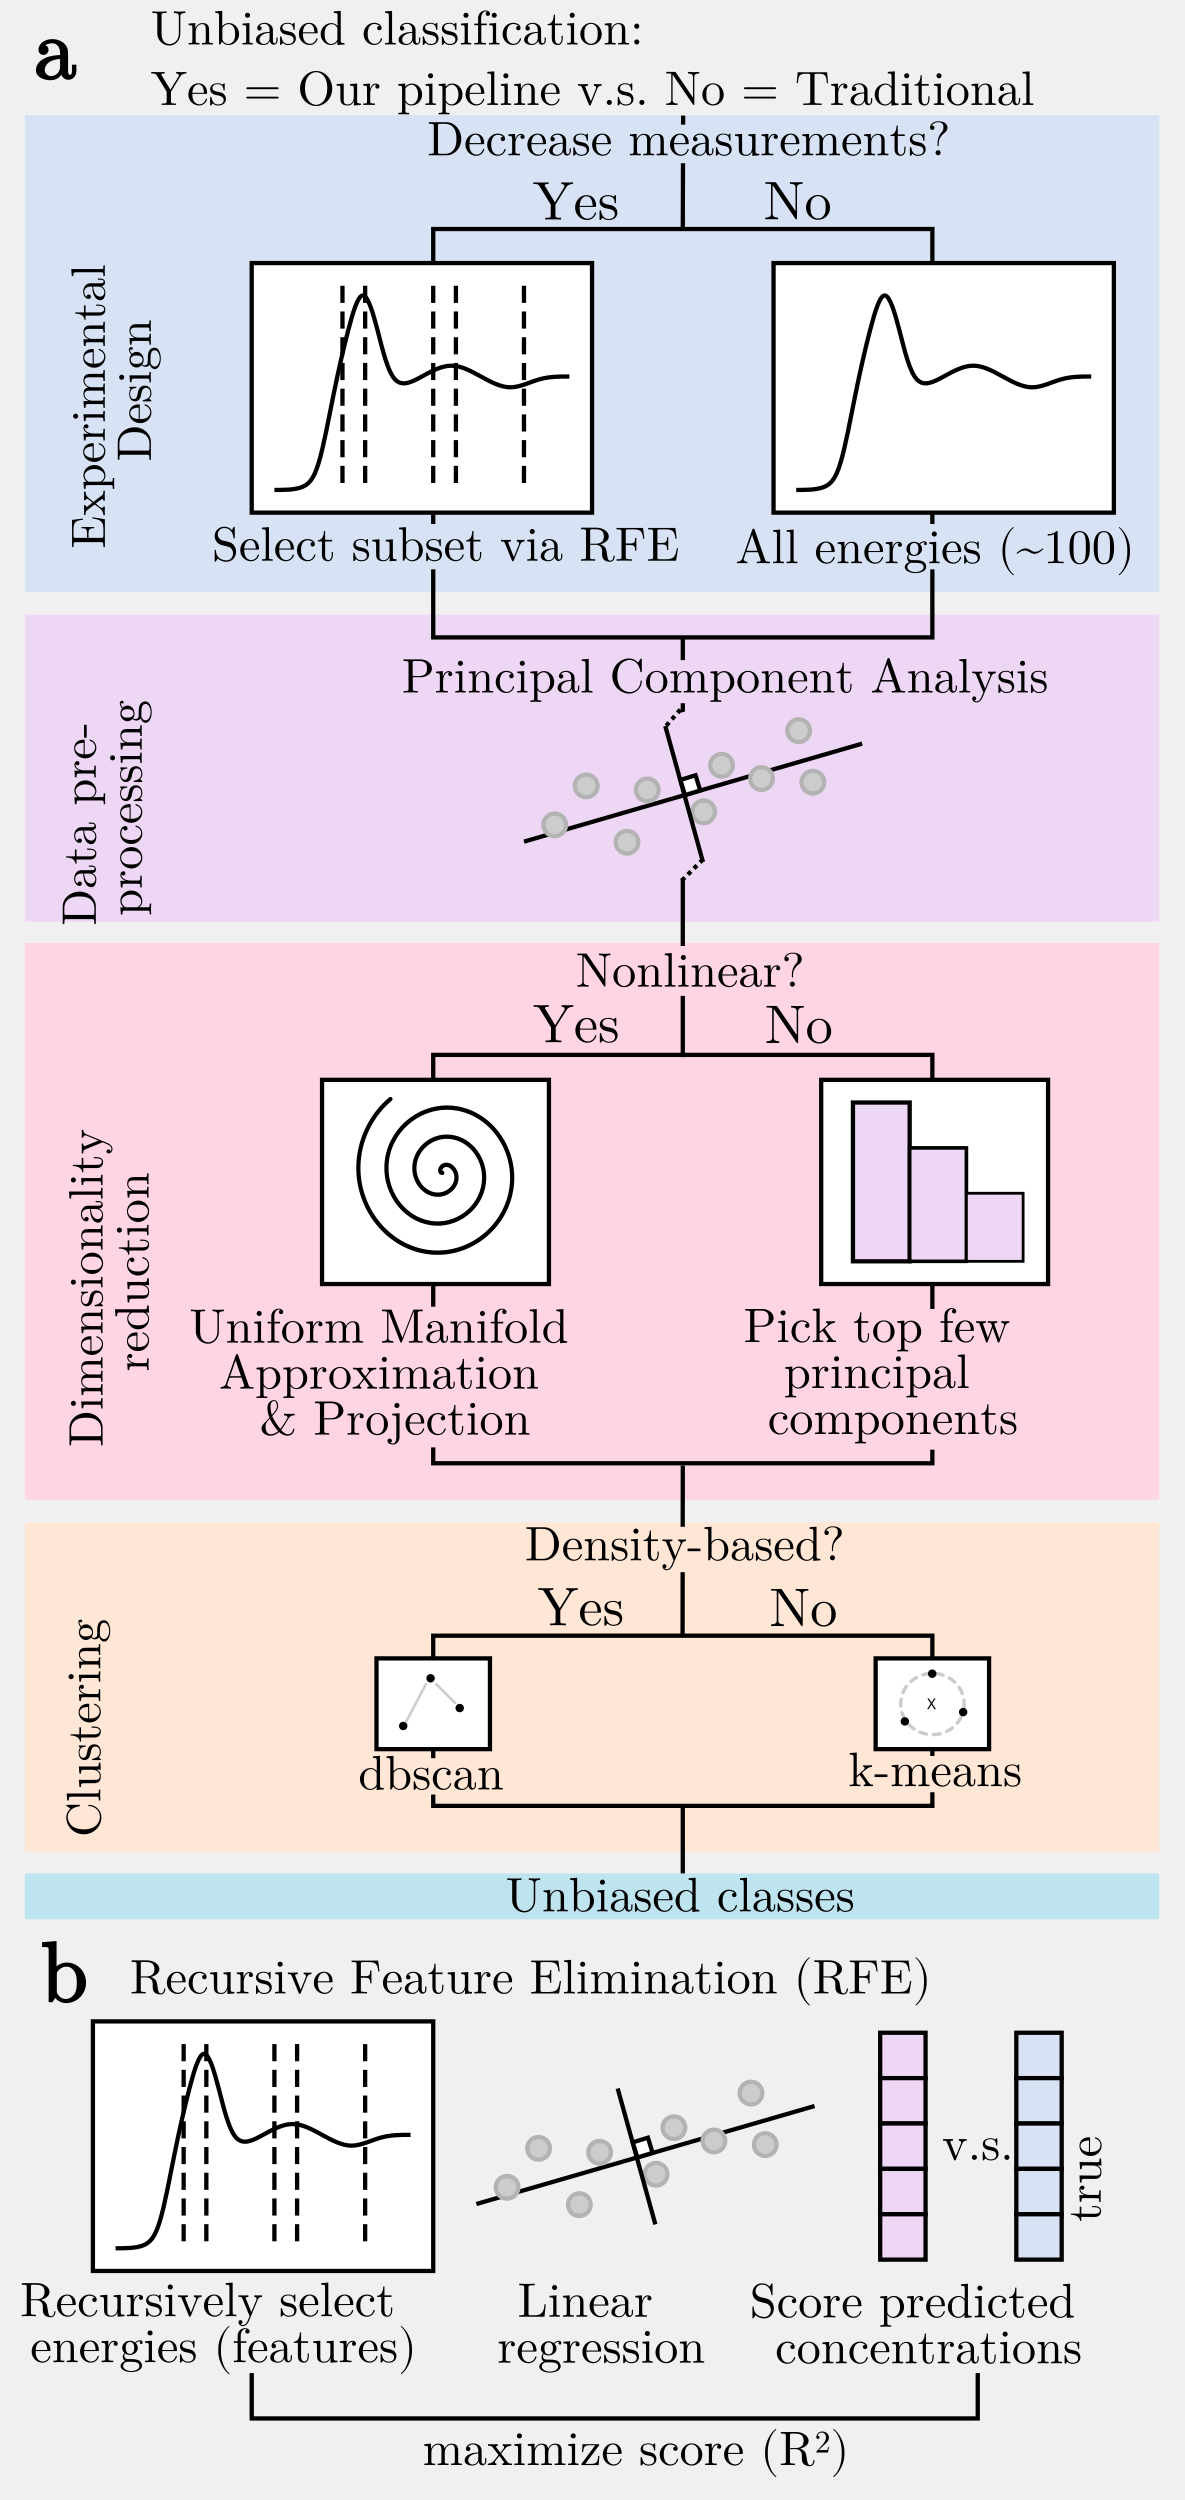
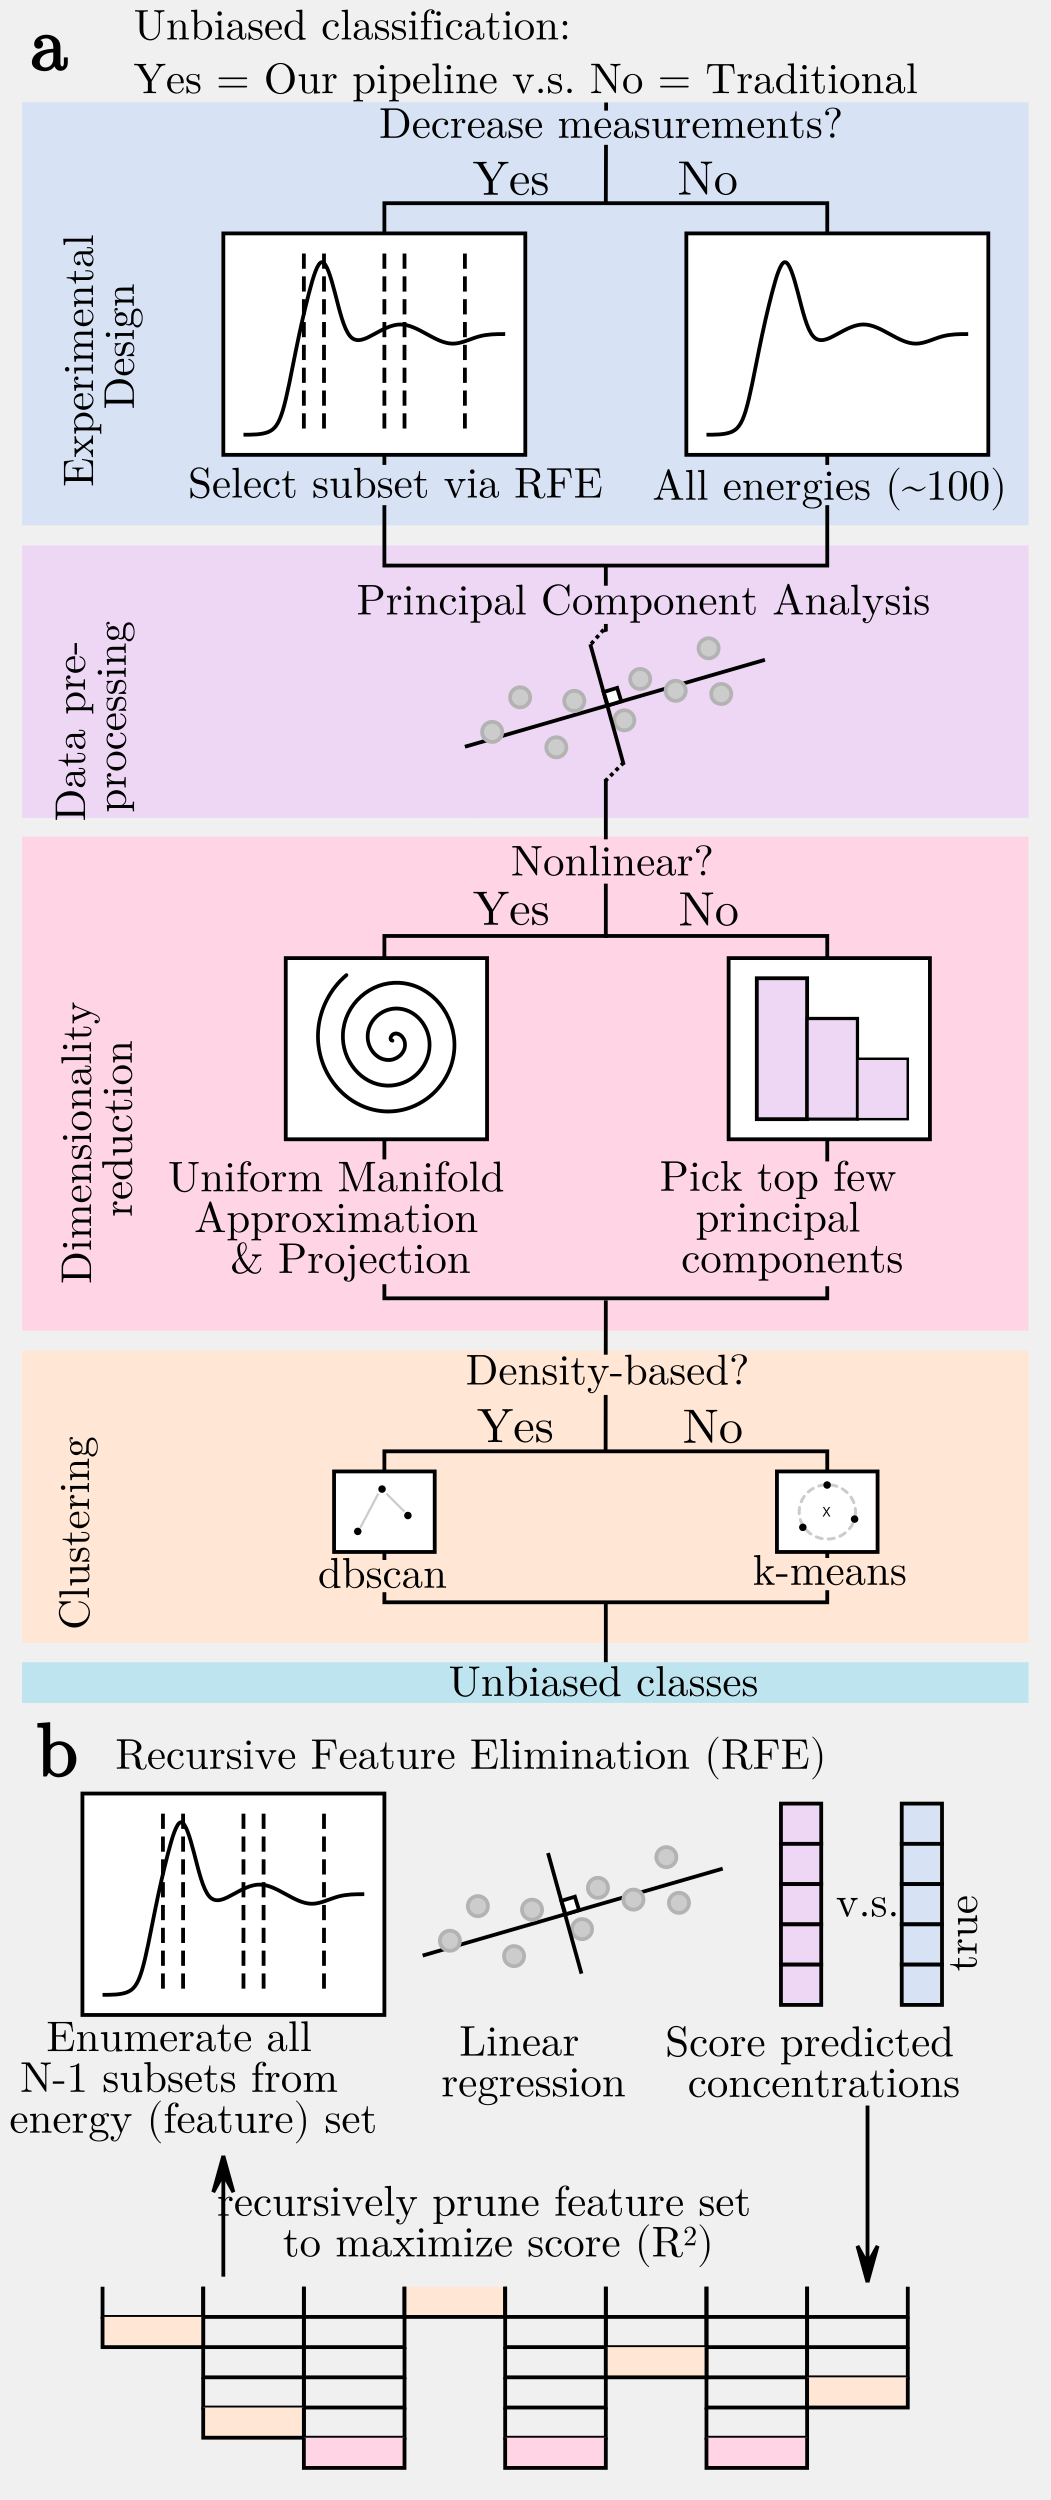
- <svg xmlns="http://www.w3.org/2000/svg" width="138.083mm" height="291.542mm" viewBox="0 0 138.083 291.542" version="1.1" id="svg8">
+ <svg xmlns="http://www.w3.org/2000/svg" width="138.083mm" height="328.583mm" viewBox="0 0 138.083 328.583" version="1.1" id="svg8">
  <defs id="defs2">
    <rect x="46.302" y="228.865" width="74.083" height="11.906" id="rect1117" />
  </defs>
  <g id="layer1" transform="translate(-26.20833,0.2499995)">
    <rect style="fill:#ffe6d5;fill-rule:evenodd;stroke:none;stroke-width:0.358;stroke-miterlimit:4;stroke-dasharray:0.358, 0.358;stroke-dashoffset:0;paint-order:markers fill stroke" id="rect907" width="132.292" height="38.425" x="29.104" y="177.271" />
    <rect style="fill:#ffd5e5;fill-rule:evenodd;stroke:none;stroke-width:0.465;stroke-miterlimit:4;stroke-dasharray:0.465, 0.465;stroke-dashoffset:0;paint-order:markers fill stroke" id="rect897" width="132.292" height="64.92" x="29.104" y="109.705" />
    <rect style="fill:#eed7f4;fill-rule:evenodd;stroke:none;stroke-width:0.346;stroke-miterlimit:4;stroke-dasharray:0.346, 0.346;stroke-dashoffset:0;paint-order:markers fill stroke" id="rect895" width="132.292" height="35.813" x="29.104" y="71.438" />
    <rect style="fill:#d7e3f4;fill-rule:evenodd;stroke:none;stroke-width:0.431;stroke-miterlimit:4;stroke-dasharray:0.431, 0.431;stroke-dashoffset:0;paint-order:markers fill stroke" id="rect998" width="132.292" height="55.613" x="29.104" y="13.179" />
    <path style="fill:none;stroke:#000000;stroke-width:0.5;stroke-linecap:butt;stroke-linejoin:miter;stroke-miterlimit:4;stroke-dasharray:none;stroke-opacity:1" d="m 105.836,74.083 -0.002,48.948" id="path833" />
    <rect style="fill:none;fill-rule:evenodd;stroke:#000000;stroke-width:0.5;paint-order:markers fill stroke" id="rect837" width="58.208" height="47.625" x="76.729" y="26.458" ry="0" />
    <rect style="fill:none;fill-rule:evenodd;stroke:#000000;stroke-width:0.5;paint-order:markers fill stroke" id="rect837-9" width="58.208" height="47.625" x="76.729" y="122.767" ry="0" />
    <text xml:space="preserve" style="font-size:5.644px;line-height:1.25;font-family:'Cambria Math';-inkscape-font-specification:'Cambria Math';stroke-width:0.265" x="88.338" y="25.349" id="text860">
      <tspan id="tspan858" x="88.338" y="25.349" style="font-size:6.35px;stroke-width:0.265">Yes</tspan>
    </text>
    <text xml:space="preserve" style="font-size:5.644px;line-height:1.25;font-family:'Cambria Math';-inkscape-font-specification:'Cambria Math';stroke-width:0.265" x="115.263" y="25.327" id="text864">
      <tspan id="tspan862" x="115.263" y="25.327" style="font-size:6.35px;stroke-width:0.265">No</tspan>
    </text>
    <g id="g880" transform="translate(100.5417,-6.614585)">
      <rect style="fill:#ffffff;fill-rule:evenodd;stroke:#000000;stroke-width:0.5;stroke-miterlimit:4;stroke-dasharray:none;paint-order:markers fill stroke" id="rect876" width="39.688" height="29.104" x="15.875" y="37.042" ry="0" />
      <path style="fill:none;stroke:#000000;stroke-width:0.5;stroke-linecap:butt;stroke-linejoin:miter;stroke-miterlimit:4;stroke-dasharray:none;stroke-opacity:1" d="m 18.521,63.5 c 1.147,0 2.293,0 3.153,-0.315 0.86,-0.315 1.433,-0.945 2.006,-2.835 0.573,-1.89 1.147,-5.04 1.72,-7.874 0.573,-2.835 1.147,-5.355 1.72,-7.56 0.573,-2.205 1.147,-4.095 1.72,-4.095 0.573,4.8e-5 1.147,1.89 1.72,4.095 0.573,2.205 1.147,4.725 2.006,5.67 0.86,0.945 2.006,0.315 3.153,-0.315 1.147,-0.63 2.293,-1.26 3.44,-1.26 1.147,7.9e-5 2.293,0.63 3.44,1.26 1.147,0.63 2.293,1.26 3.44,1.26 1.146,-7.9e-5 2.293,-0.63 3.44,-0.945 1.147,-0.315 2.293,-0.315 3.439,-0.315" id="path878" />
    </g>
    <g id="g906" transform="translate(-6.6666666e-6,-3.968752)">
      <g id="g874" transform="translate(39.6875,-2.645835)">
        <rect style="fill:#ffffff;fill-rule:evenodd;stroke:#000000;stroke-width:0.5;stroke-miterlimit:4;stroke-dasharray:none;paint-order:markers fill stroke" id="rect870" width="39.688" height="29.104" x="15.875" y="37.042" ry="0" />
        <path style="fill:none;stroke:#000000;stroke-width:0.5;stroke-linecap:butt;stroke-linejoin:miter;stroke-miterlimit:4;stroke-dasharray:none;stroke-opacity:1" d="m 18.521,63.5 c 1.147,0 2.293,0 3.153,-0.315 0.86,-0.315 1.433,-0.945 2.006,-2.835 0.573,-1.89 1.147,-5.04 1.72,-7.874 0.573,-2.835 1.147,-5.355 1.72,-7.56 0.573,-2.205 1.147,-4.095 1.72,-4.095 0.573,4.8e-5 1.147,1.89 1.72,4.095 0.573,2.205 1.147,4.725 2.006,5.67 0.86,0.945 2.006,0.315 3.153,-0.315 1.147,-0.63 2.293,-1.26 3.44,-1.26 1.147,7.9e-5 2.293,0.63 3.44,1.26 1.147,0.63 2.293,1.26 3.44,1.26 1.146,-7.9e-5 2.293,-0.63 3.44,-0.945 1.147,-0.315 2.293,-0.315 3.439,-0.315" id="path866" />
      </g>
      <path style="fill:none;stroke:#000000;stroke-width:0.5;stroke-linecap:butt;stroke-linejoin:miter;stroke-miterlimit:4;stroke-dasharray:2, 1;stroke-dashoffset:0;stroke-opacity:1" d="m 87.312,37.042 v 23.812" id="path884" />
      <path style="fill:none;stroke:#000000;stroke-width:0.5;stroke-linecap:butt;stroke-linejoin:miter;stroke-miterlimit:4;stroke-dasharray:2, 1;stroke-dashoffset:0;stroke-opacity:1" d="m 79.375,37.042 v 23.812" id="path886" />
      <path style="fill:none;stroke:#000000;stroke-width:0.5;stroke-linecap:butt;stroke-linejoin:miter;stroke-miterlimit:4;stroke-dasharray:2, 1;stroke-dashoffset:0;stroke-opacity:1" d="m 76.729,37.042 v 23.812" id="path888" />
      <path style="fill:none;stroke:#000000;stroke-width:0.5;stroke-linecap:butt;stroke-linejoin:miter;stroke-miterlimit:4;stroke-dasharray:2, 1;stroke-dashoffset:0;stroke-opacity:1" d="m 68.792,37.042 v 23.812" id="path890" />
      <path style="fill:none;stroke:#000000;stroke-width:0.5;stroke-linecap:butt;stroke-linejoin:miter;stroke-miterlimit:4;stroke-dasharray:2, 1;stroke-dashoffset:0;stroke-opacity:1" d="m 66.146,37.042 v 23.812" id="path892" />
    </g>
    <text xml:space="preserve" style="font-size:5.644px;line-height:1.25;font-family:'Cambria Math';-inkscape-font-specification:'Cambria Math';stroke-width:0.265" x="88.371" y="121.293" id="text896">
      <tspan id="tspan894" x="88.371" y="121.293" style="font-size:6.35px;stroke-width:0.265">Yes</tspan>
    </text>
    <text xml:space="preserve" style="font-size:5.644px;line-height:1.25;font-family:'Cambria Math';-inkscape-font-specification:'Cambria Math';stroke-width:0.265" x="115.396" y="121.387" id="text900">
      <tspan id="tspan898" x="115.396" y="121.387" style="font-size:6.35px;stroke-width:0.265">No</tspan>
    </text>
    <rect style="fill:#eed7f4;fill-rule:evenodd;stroke:none;stroke-width:0.27;paint-order:markers fill stroke" id="rect971" width="43.656" height="18.521" x="54.216" y="109.557" ry="0" transform="rotate(-16.58199)" />
    <g id="g955" transform="rotate(4.492973,234.7611,890.9948)">
      <circle style="fill:#cccccc;fill-rule:evenodd;stroke:#b3b3b3;stroke-width:0.5;stroke-miterlimit:4;stroke-dasharray:none;stroke-dashoffset:0;paint-order:markers fill stroke" id="circle926" cx="46.255" cy="106.778" r="1.323" />
      <circle style="fill:#cccccc;fill-rule:evenodd;stroke:#b3b3b3;stroke-width:0.5;stroke-miterlimit:4;stroke-dasharray:none;stroke-dashoffset:0;paint-order:markers fill stroke" id="circle928" cx="47.908" cy="101.203" r="1.323" />
      <g id="g913" transform="rotate(5.746606,44.84687,104.6427)">
        <path style="fill:none;stroke:#000000;stroke-width:0.5;stroke-linecap:butt;stroke-linejoin:miter;stroke-miterlimit:4;stroke-dasharray:none;stroke-opacity:1" d="M 26.458,113.771 63.235,95.515" id="path902" />
        <path style="fill:none;stroke:#000000;stroke-width:0.5;stroke-linecap:butt;stroke-linejoin:miter;stroke-miterlimit:4;stroke-dasharray:none;stroke-opacity:1" d="M 40.28,97.582 47.424,112.398" id="path904" />
        <rect style="fill:#ffffff;fill-rule:evenodd;stroke:#000000;stroke-width:0.5;stroke-miterlimit:4;stroke-dasharray:none;stroke-dashoffset:0;paint-order:markers fill stroke" id="rect908" width="1.852" height="1.852" x="-9.24" y="111.7" transform="rotate(-27.35931)" />
      </g>
      <circle style="fill:#cccccc;fill-rule:evenodd;stroke:#b3b3b3;stroke-width:0.5;stroke-miterlimit:4;stroke-dasharray:none;stroke-dashoffset:0;paint-order:markers fill stroke" id="circle930" cx="39.499" cy="104.747" r="1.323" />
      <circle style="fill:#cccccc;fill-rule:evenodd;stroke:#b3b3b3;stroke-width:0.5;stroke-miterlimit:4;stroke-dasharray:none;stroke-dashoffset:0;paint-order:markers fill stroke" id="circle932" cx="52.68" cy="102.384" r="1.323" />
      <circle style="fill:#cccccc;fill-rule:evenodd;stroke:#b3b3b3;stroke-width:0.5;stroke-miterlimit:4;stroke-dasharray:none;stroke-dashoffset:0;paint-order:markers fill stroke" id="path915" cx="29.057" cy="109.66" r="1.323" />
      <circle style="fill:#cccccc;fill-rule:evenodd;stroke:#b3b3b3;stroke-width:0.5;stroke-miterlimit:4;stroke-dasharray:none;stroke-dashoffset:0;paint-order:markers fill stroke" id="circle934" cx="37.619" cy="111.016" r="1.323" />
      <circle style="fill:#cccccc;fill-rule:evenodd;stroke:#b3b3b3;stroke-width:0.5;stroke-miterlimit:4;stroke-dasharray:none;stroke-dashoffset:0;paint-order:markers fill stroke" id="circle936" cx="32.364" cy="104.841" r="1.323" />
      <circle style="fill:#cccccc;fill-rule:evenodd;stroke:#b3b3b3;stroke-width:0.5;stroke-miterlimit:4;stroke-dasharray:none;stroke-dashoffset:0;paint-order:markers fill stroke" id="circle938" cx="56.555" cy="96.478" r="1.323" />
      <circle style="fill:#cccccc;fill-rule:evenodd;stroke:#b3b3b3;stroke-width:0.5;stroke-miterlimit:4;stroke-dasharray:none;stroke-dashoffset:0;paint-order:markers fill stroke" id="circle940" cx="58.681" cy="102.337" r="1.323" />
    </g>
    <path style="fill:none;stroke:#000000;stroke-width:0.5;stroke-linecap:butt;stroke-linejoin:miter;stroke-miterlimit:4;stroke-dasharray:0.5, 0.5;stroke-dashoffset:0;stroke-opacity:1" d="m 105.55,82.502 -1.852,2.117" id="path990" />
    <path style="fill:none;stroke:#000000;stroke-width:0.5;stroke-linecap:butt;stroke-linejoin:miter;stroke-miterlimit:4;stroke-dasharray:0.5, 0.5;stroke-dashoffset:0;stroke-opacity:1" d="m 108.196,99.965 -2.646,2.646" id="path992" />
    <rect style="fill:#eed7f4;fill-rule:evenodd;stroke:none;stroke-width:0.022;stroke-miterlimit:4;stroke-dasharray:0.022, 0.022;stroke-dashoffset:0;paint-order:markers fill stroke" id="rect901" width="3.969" height="5.027" x="103.981" y="76.729" />
    <text xml:space="preserve" style="font-size:5.644px;line-height:1.25;font-family:'Cambria Math';-inkscape-font-specification:'Cambria Math';stroke-width:0.265" x="73.067" y="80.509" id="text996">
      <tspan id="tspan994" x="73.067" y="80.509" style="stroke-width:0.265">Principal Component Analysis</tspan>
    </text>
    <path style="fill:none;stroke:#000000;stroke-width:0.5;stroke-linecap:butt;stroke-linejoin:miter;stroke-miterlimit:4;stroke-dasharray:none;stroke-opacity:1" d="m 105.874,13.229 -0.041,13.229" id="path903" />
    <rect style="fill:#d7e3f4;fill-rule:evenodd;stroke:none;stroke-width:0.025;stroke-miterlimit:4;stroke-dasharray:0.025, 0.025;stroke-dashoffset:0;paint-order:markers fill stroke" id="rect924" width="5.292" height="4.498" x="103.188" y="14.287" />
    <text xml:space="preserve" style="font-size:5.644px;line-height:1.25;font-family:'Cambria Math';-inkscape-font-specification:'Cambria Math';stroke-width:0.265" x="76.015" y="17.862" id="text856">
      <tspan id="tspan854" x="76.015" y="17.862" style="stroke-width:0.265">Decrease measurements?</tspan>
    </text>
    <path style="fill:none;stroke:#000000;stroke-width:0.5;stroke-linecap:butt;stroke-linejoin:miter;stroke-miterlimit:4;stroke-dasharray:none;stroke-opacity:1" d="M 105.833,170.656 105.807,190.5" id="path905" />
    <rect style="fill:#ffd5e5;fill-rule:evenodd;stroke:none;stroke-width:0.024;stroke-miterlimit:4;stroke-dasharray:0.024, 0.024;stroke-dashoffset:0;paint-order:markers fill stroke" id="rect921" width="3.969" height="5.821" x="103.981" y="110.067" />
    <text xml:space="preserve" style="font-size:5.644px;line-height:1.25;font-family:'Cambria Math';-inkscape-font-specification:'Cambria Math';stroke-width:0.265" x="93.354" y="114.81" id="text911">
      <tspan x="93.354" y="114.81" style="stroke-width:0.265" id="tspan915">Nonlinear?</tspan>
    </text>
    <rect style="fill:#ffffff;fill-rule:evenodd;stroke:#000000;stroke-width:0.5;stroke-miterlimit:4;stroke-dasharray:none;paint-order:markers fill stroke" id="rect932" width="26.458" height="23.813" x="63.765" y="125.677" ry="0" />
    <path style="fill:none;fill-rule:evenodd;stroke:#000000;stroke-width:0.539;stroke-linecap:round;stroke-miterlimit:4;stroke-dasharray:none" id="path934" transform="matrix(-0.7179492,0.5799662,-0.558928,-0.7449731,259.1383,97.66146)" d="m 182.562,89.958 c 0.383,0.383 -0.328,0.706 -0.637,0.637 -0.839,-0.186 -0.974,-1.261 -0.637,-1.912 0.602,-1.164 2.166,-1.301 3.187,-0.637 1.498,0.974 1.637,3.083 0.637,4.461 -1.333,1.838 -4.004,1.978 -5.736,0.637 -2.18,-1.687 -2.321,-4.927 -0.637,-7.01 2.039,-2.523 5.852,-2.665 8.285,-0.637 2.868,2.39 3.01,6.777 0.637,9.56 -2.739,3.213 -7.703,3.355 -10.834,0.637 -3.558,-3.088 -3.701,-8.629 -0.637,-12.109 3.437,-3.904 9.555,-4.047 13.384,-0.637 4.25,3.785 4.393,10.482 0.637,14.658 -2.03,2.257 -4.972,3.572 -8.002,3.631" />
    <rect style="fill:#ffffff;fill-rule:evenodd;stroke:#000000;stroke-width:0.5;stroke-miterlimit:4;stroke-dasharray:none;paint-order:markers fill stroke" id="rect923" width="26.458" height="23.813" x="121.973" y="125.677" ry="0" />
    <g id="g987" transform="translate(-5.086263e-6,-1.322917)">
      <rect style="fill:#eed7f4;fill-opacity:1;fill-rule:evenodd;stroke:#000000;stroke-width:0.5;stroke-linecap:round;stroke-miterlimit:4;stroke-dasharray:none;paint-order:markers fill stroke" id="rect891" width="6.615" height="18.521" x="125.677" y="129.646" />
      <rect style="fill:#eed7f4;fill-opacity:1;fill-rule:evenodd;stroke:#000000;stroke-width:0.423;stroke-linecap:round;stroke-miterlimit:4;stroke-dasharray:none;paint-order:markers fill stroke" id="rect893" width="6.615" height="13.229" x="132.292" y="134.938" />
      <rect style="fill:#eed7f4;fill-opacity:1;fill-rule:evenodd;stroke:#000000;stroke-width:0.327;stroke-linecap:round;stroke-miterlimit:4;stroke-dasharray:none;paint-order:markers fill stroke" id="rect896" width="6.615" height="7.938" x="138.906" y="140.229" />
    </g>
    <rect style="fill:#d7e3f4;fill-rule:evenodd;stroke:none;stroke-width:0.027;stroke-miterlimit:4;stroke-dasharray:0.027, 0.027;stroke-dashoffset:0;paint-order:markers fill stroke" id="rect926" width="5.292" height="5.292" x="74.083" y="60.854" />
    <text xml:space="preserve" style="font-size:5.644px;line-height:1.25;font-family:'Cambria Math';-inkscape-font-specification:'Cambria Math';stroke-width:0.265" x="50.928" y="65.139" id="text910">
      <tspan x="50.928" y="65.139" style="stroke-width:0.265" id="tspan914">Select subset via RFE</tspan>
    </text>
    <rect style="fill:#d7e3f4;fill-rule:evenodd;stroke:none;stroke-width:0.027;stroke-miterlimit:4;stroke-dasharray:0.027, 0.027;stroke-dashoffset:0;paint-order:markers fill stroke" id="rect928" width="5.292" height="5.292" x="132.292" y="60.854" />
    <text xml:space="preserve" style="font-size:5.644px;line-height:1.25;font-family:'Cambria Math';-inkscape-font-specification:'Cambria Math';stroke-width:0.265" x="111.956" y="65.43" id="text922">
      <tspan x="111.956" y="65.43" style="stroke-width:0.265" id="tspan920">All energies (~100)</tspan>
    </text>
    <rect style="fill:#ffd5e5;fill-rule:evenodd;stroke:none;stroke-width:0.049;stroke-miterlimit:4;stroke-dasharray:0.049, 0.049;stroke-dashoffset:0;paint-order:markers fill stroke" id="rect976" width="5.821" height="16.404" x="132.292" y="152.4" />
    <text xml:space="preserve" style="font-size:5.644px;line-height:0.95;font-family:'Cambria Math';-inkscape-font-specification:'Cambria Math';stroke-width:0.265" x="135.022" y="156.257" id="text944">
      <tspan x="135.022" y="156.257" style="text-align:center;text-anchor:middle;stroke-width:0.265" id="tspan948">Pick top few</tspan>
      <tspan x="135.022" y="161.62" style="text-align:center;text-anchor:middle;stroke-width:0.265" id="tspan974">principal</tspan>
      <tspan x="135.022" y="166.982" style="text-align:center;text-anchor:middle;stroke-width:0.265" id="tspan960">components</tspan>
    </text>
    <rect style="fill:#ffd5e5;fill-rule:evenodd;stroke:none;stroke-width:0.049;stroke-miterlimit:4;stroke-dasharray:0.049, 0.049;stroke-dashoffset:0;paint-order:markers fill stroke" id="rect978" width="5.821" height="16.404" x="74.083" y="152.135" />
    <text xml:space="preserve" style="font-size:5.644px;line-height:0.95;font-family:'Cambria Math';-inkscape-font-specification:'Cambria Math';stroke-width:0.265" x="76.958" y="156.327" id="text932">
      <tspan x="76.958" y="156.327" style="text-align:center;text-anchor:middle;stroke-width:0.265" id="tspan930">Uniform Manifold</tspan>
      <tspan x="76.958" y="161.689" style="text-align:center;text-anchor:middle;stroke-width:0.265" id="tspan936">Approximation</tspan>
      <tspan x="76.958" y="167.051" style="text-align:center;text-anchor:middle;stroke-width:0.265" id="tspan972">&amp; Projection</tspan>
    </text>
    <rect style="fill:none;fill-rule:evenodd;stroke:#000000;stroke-width:0.5;stroke-miterlimit:4;stroke-dasharray:none;paint-order:markers fill stroke" id="rect991" width="58.208" height="19.844" x="76.729" y="190.5" ry="0" />
    <rect style="fill:#ffe6d5;fill-rule:evenodd;stroke:none;stroke-width:0.024;stroke-miterlimit:4;stroke-dasharray:0.024, 0.024;stroke-dashoffset:0;paint-order:markers fill stroke" id="rect1047" width="5.292" height="4.233" x="132.027" y="204.523" />
    <path style="fill:none;stroke:#000000;stroke-width:0.5;stroke-linecap:butt;stroke-linejoin:miter;stroke-miterlimit:4;stroke-dasharray:none;stroke-opacity:1" d="m 105.833,210.344 v 7.938" id="path993" />
    <text xml:space="preserve" style="font-size:5.644px;line-height:1.25;font-family:'Cambria Math';-inkscape-font-specification:'Cambria Math';stroke-width:0.265" x="88.905" y="189.286" id="text997">
      <tspan id="tspan995" x="88.905" y="189.286" style="font-size:6.35px;stroke-width:0.265">Yes</tspan>
    </text>
    <text xml:space="preserve" style="font-size:5.644px;line-height:1.25;font-family:'Cambria Math';-inkscape-font-specification:'Cambria Math';stroke-width:0.265" x="115.931" y="189.38" id="text1001">
      <tspan id="tspan999" x="115.931" y="189.38" style="font-size:6.35px;stroke-width:0.265">No</tspan>
    </text>
    <rect style="fill:#ffe6d5;fill-rule:evenodd;stroke:none;stroke-width:0.027;stroke-miterlimit:4;stroke-dasharray:0.027, 0.027;stroke-dashoffset:0;paint-order:markers fill stroke" id="rect1007" width="5.292" height="5.292" x="103.188" y="177.8" />
    <text xml:space="preserve" style="font-size:5.644px;line-height:1.25;font-family:'Cambria Math';-inkscape-font-specification:'Cambria Math';stroke-width:0.265" x="87.407" y="181.711" id="text1005">
      <tspan x="87.407" y="181.711" style="stroke-width:0.265" id="tspan1003">Density-based?</tspan>
    </text>
    <rect style="fill:#ffe6d5;fill-rule:evenodd;stroke:none;stroke-width:0.024;stroke-miterlimit:4;stroke-dasharray:0.024, 0.024;stroke-dashoffset:0;paint-order:markers fill stroke" id="rect1049" width="5.292" height="4.233" x="74.083" y="204.788" />
    <text xml:space="preserve" style="font-size:5.644px;line-height:1.25;font-family:'Cambria Math';-inkscape-font-specification:'Cambria Math';stroke-width:0.265" x="67.992" y="208.427" id="text1011">
      <tspan x="67.992" y="208.427" style="stroke-width:0.265" id="tspan1009">dbscan</tspan>
    </text>
    <text xml:space="preserve" style="font-size:5.644px;line-height:1.25;font-family:'Cambria Math';-inkscape-font-specification:'Cambria Math';stroke-width:0.265" x="125.154" y="208.05" id="text1015">
      <tspan x="125.154" y="208.05" style="stroke-width:0.265" id="tspan1013">k-means</tspan>
    </text>
    <rect style="fill:#ffffff;fill-rule:evenodd;stroke:#000000;stroke-width:0.5;stroke-miterlimit:4;stroke-dasharray:none;paint-order:markers fill stroke" id="rect1017" width="13.229" height="10.583" x="70.115" y="193.146" ry="0" />
    <rect style="fill:#ffffff;fill-rule:evenodd;stroke:#000000;stroke-width:0.5;stroke-miterlimit:4;stroke-dasharray:none;paint-order:markers fill stroke" id="rect1019" width="13.229" height="10.583" x="128.323" y="193.146" ry="0" />
    <ellipse style="fill:none;fill-opacity:1;fill-rule:evenodd;stroke:#cccccc;stroke-width:0.4;stroke-linecap:round;stroke-miterlimit:4;stroke-dasharray:0.8, 0.8;stroke-dashoffset:0;paint-order:markers fill stroke" id="path1031" cx="134.949" cy="198.464" rx="3.704" ry="3.572" />
    <circle style="fill:#000000;fill-opacity:1;fill-rule:evenodd;stroke:#000000;stroke-width:0.2;stroke-linecap:round;stroke-miterlimit:4;stroke-dasharray:none;paint-order:markers fill stroke" id="path1021" cx="134.919" cy="194.931" r="0.397" />
    <circle style="fill:#000000;fill-opacity:1;fill-rule:evenodd;stroke:#000000;stroke-width:0.2;stroke-linecap:round;stroke-miterlimit:4;stroke-dasharray:none;paint-order:markers fill stroke" id="circle1023" cx="131.729" cy="200.493" r="0.397" />
    <circle style="fill:#000000;fill-opacity:1;fill-rule:evenodd;stroke:#000000;stroke-width:0.2;stroke-linecap:round;stroke-miterlimit:4;stroke-dasharray:none;paint-order:markers fill stroke" id="circle1025" cx="138.528" cy="199.41" r="0.397" />
    <text xml:space="preserve" style="font-size:5.644px;line-height:1.25;font-family:'Cambria Math';-inkscape-font-specification:'Cambria Math';stroke-width:0.265" x="134.319" y="199.072" id="text1029">
      <tspan id="tspan1027" x="134.319" y="199.072" style="font-style:normal;font-variant:normal;font-weight:normal;font-stretch:normal;font-size:1.764px;font-family:sans-serif;-inkscape-font-specification:sans-serif;stroke-width:0.265">X</tspan>
    </text>
    <circle style="fill:#000000;fill-opacity:1;fill-rule:evenodd;stroke:#000000;stroke-width:0.2;stroke-linecap:round;stroke-miterlimit:4;stroke-dasharray:none;paint-order:markers fill stroke" id="circle1033" cx="76.421" cy="195.465" r="0.397" />
    <circle style="fill:#000000;fill-opacity:1;fill-rule:evenodd;stroke:#000000;stroke-width:0.2;stroke-linecap:round;stroke-miterlimit:4;stroke-dasharray:none;paint-order:markers fill stroke" id="circle1035" cx="73.23" cy="201.028" r="0.397" />
    <circle style="fill:#000000;fill-opacity:1;fill-rule:evenodd;stroke:#000000;stroke-width:0.2;stroke-linecap:round;stroke-miterlimit:4;stroke-dasharray:none;paint-order:markers fill stroke" id="circle1037" cx="79.819" cy="198.939" r="0.397" />
    <path style="fill:none;stroke:#cccccc;stroke-width:0.3;stroke-linecap:butt;stroke-linejoin:miter;stroke-miterlimit:4;stroke-dasharray:none;stroke-opacity:1" d="m 75.935,196.056 -2.381,4.498" id="path1039" />
    <path style="fill:none;stroke:#cccccc;stroke-width:0.3;stroke-linecap:butt;stroke-linejoin:miter;stroke-miterlimit:4;stroke-dasharray:none;stroke-opacity:1" d="M 76.994,196.056 79.375,198.438" id="path1045" />
    <text xml:space="preserve" style="font-size:5.644px;line-height:1.25;font-family:'Cambria Math';-inkscape-font-specification:'Cambria Math';stroke-width:0.265" x="43.784" y="4.935" id="text1057">
      <tspan id="tspan1055" x="43.784" y="4.935" style="stroke-width:0.265">Unbiased classification: </tspan>
      <tspan x="43.784" y="11.991" style="stroke-width:0.265" id="tspan1093">Yes = Our pipeline v.s. No = Traditional</tspan>
    </text>
    <text xml:space="preserve" style="font-size:5.644px;line-height:0.95;font-family:'Cambria Math';-inkscape-font-specification:'Cambria Math';text-align:center;text-anchor:middle;stroke-width:0.265" x="-40.592" y="38.439" id="text1061" transform="rotate(-90)">
      <tspan id="tspan1059" x="-40.592" y="38.439" style="text-align:center;text-anchor:middle;stroke-width:0.265">Experimental</tspan>
      <tspan x="-40.592" y="43.801" style="text-align:center;text-anchor:middle;stroke-width:0.265" id="tspan1063">Design</tspan>
    </text>
    <text xml:space="preserve" style="font-size:5.644px;line-height:0.95;font-family:'Cambria Math';-inkscape-font-specification:'Cambria Math';text-align:center;text-anchor:middle;stroke-width:0.265" x="-89.275" y="37.38" id="text1069" transform="rotate(-90)">
      <tspan x="-89.275" y="37.38" style="text-align:center;text-anchor:middle;stroke-width:0.265" id="tspan1067">Data pre-</tspan>
      <tspan x="-89.275" y="42.743" style="text-align:center;text-anchor:middle;stroke-width:0.265" id="tspan1073">processing</tspan>
    </text>
    <text xml:space="preserve" style="font-size:5.644px;line-height:0.95;font-family:'Cambria Math';-inkscape-font-specification:'Cambria Math';text-align:center;text-anchor:middle;stroke-width:0.265" x="-143.383" y="38.174" id="text1079" transform="rotate(-90)">
      <tspan x="-143.383" y="38.174" style="text-align:center;text-anchor:middle;stroke-width:0.265" id="tspan1077">Dimensionality</tspan>
      <tspan x="-143.383" y="43.536" style="text-align:center;text-anchor:middle;stroke-width:0.265" id="tspan1083">reduction</tspan>
    </text>
    <text xml:space="preserve" style="font-size:5.644px;line-height:0.95;font-family:'Cambria Math';-inkscape-font-specification:'Cambria Math';text-align:center;text-anchor:middle;stroke-width:0.265" x="-196.564" y="37.91" id="text1089" transform="rotate(-90)">
      <tspan x="-196.564" y="37.91" style="text-align:center;text-anchor:middle;stroke-width:0.265" id="tspan1087">Clustering</tspan>
    </text>
    <rect style="fill:#bee4ef;fill-opacity:1;fill-rule:evenodd;stroke:none;stroke-width:0.134;stroke-miterlimit:4;stroke-dasharray:0.134, 0.134;stroke-dashoffset:0;paint-order:markers fill stroke" id="rect1095" width="132.292" height="5.352" x="29.104" y="218.221" />
    <text xml:space="preserve" style="font-size:5.644px;line-height:1.25;font-family:'Cambria Math';-inkscape-font-specification:'Cambria Math';stroke-width:0.265" x="85.17" y="222.649" id="text1053">
      <tspan x="85.17" y="222.649" style="stroke-width:0.265" id="tspan1051">Unbiased classes</tspan>
    </text>
    <text xml:space="preserve" style="font-size:5.644px;line-height:1.25;font-family:'Cambria Math';-inkscape-font-specification:'Cambria Math';stroke-width:0.265" x="30.22" y="8.864" id="text1101">
      <tspan x="30.22" y="8.864" style="font-size:9.878px;stroke:#000000;stroke-width:0.265" id="tspan1099">a</tspan>
    </text>
    <text xml:space="preserve" style="font-size:5.644px;line-height:1.25;font-family:'Cambria Math';-inkscape-font-specification:'Cambria Math';stroke-width:0.265" x="41.358" y="232.22" id="text1109">
      <tspan x="41.358" y="232.22" style="stroke-width:0.265" id="tspan1107">Recursive Feature Elimination (RFE)</tspan>
    </text>
    <text xml:space="preserve" style="font-size:5.644px;line-height:1.25;font-family:'Cambria Math';-inkscape-font-specification:'Cambria Math';stroke-width:0.265" x="30.969" y="233.106" id="text1113">
      <tspan x="30.969" y="233.106" style="font-size:9.878px;stroke:#000000;stroke-width:0.265" id="tspan1111">b</tspan>
    </text>
    <text xml:space="preserve" id="text1115" style="font-size:5.644px;line-height:1.25;font-family:'Cambria Math';-inkscape-font-specification:'Cambria Math';white-space:pre;shape-inside:url(#rect1117);" />
    <g id="g982" transform="translate(-18.52083,201.0833)">
      <g id="g970" transform="translate(39.6875,-2.645835)">
        <rect style="fill:#ffffff;fill-rule:evenodd;stroke:#000000;stroke-width:0.5;stroke-miterlimit:4;stroke-dasharray:none;paint-order:markers fill stroke" id="rect966" width="39.688" height="29.104" x="15.875" y="37.042" ry="0" />
        <path style="fill:none;stroke:#000000;stroke-width:0.5;stroke-linecap:butt;stroke-linejoin:miter;stroke-miterlimit:4;stroke-dasharray:none;stroke-opacity:1" d="m 18.521,63.5 c 1.147,0 2.293,0 3.153,-0.315 0.86,-0.315 1.433,-0.945 2.006,-2.835 0.573,-1.89 1.147,-5.04 1.72,-7.874 0.573,-2.835 1.147,-5.355 1.72,-7.56 0.573,-2.205 1.147,-4.095 1.72,-4.095 0.573,4.8e-5 1.147,1.89 1.72,4.095 0.573,2.205 1.147,4.725 2.006,5.67 0.86,0.945 2.006,0.315 3.153,-0.315 1.147,-0.63 2.293,-1.26 3.44,-1.26 1.147,7.9e-5 2.293,0.63 3.44,1.26 1.147,0.63 2.293,1.26 3.44,1.26 1.146,-7.9e-5 2.293,-0.63 3.44,-0.945 1.147,-0.315 2.293,-0.315 3.439,-0.315" id="path968" />
      </g>
      <path style="fill:none;stroke:#000000;stroke-width:0.5;stroke-linecap:butt;stroke-linejoin:miter;stroke-miterlimit:4;stroke-dasharray:2, 1;stroke-dashoffset:0;stroke-opacity:1" d="m 87.312,37.042 v 23.812" id="path972" />
      <path style="fill:none;stroke:#000000;stroke-width:0.5;stroke-linecap:butt;stroke-linejoin:miter;stroke-miterlimit:4;stroke-dasharray:2, 1;stroke-dashoffset:0;stroke-opacity:1" d="m 79.375,37.042 v 23.812" id="path974" />
      <path style="fill:none;stroke:#000000;stroke-width:0.5;stroke-linecap:butt;stroke-linejoin:miter;stroke-miterlimit:4;stroke-dasharray:2, 1;stroke-dashoffset:0;stroke-opacity:1" d="m 76.729,37.042 v 23.812" id="path976" />
      <path style="fill:none;stroke:#000000;stroke-width:0.5;stroke-linecap:butt;stroke-linejoin:miter;stroke-miterlimit:4;stroke-dasharray:2, 1;stroke-dashoffset:0;stroke-opacity:1" d="m 68.792,37.042 v 23.812" id="path978" />
      <path style="fill:none;stroke:#000000;stroke-width:0.5;stroke-linecap:butt;stroke-linejoin:miter;stroke-miterlimit:4;stroke-dasharray:2, 1;stroke-dashoffset:0;stroke-opacity:1" d="m 66.146,37.042 v 23.812" id="path980" />
    </g>
    <g id="g1014" transform="rotate(4.492973,-1793.059,899.6496)">
      <circle style="fill:#cccccc;fill-rule:evenodd;stroke:#b3b3b3;stroke-width:0.5;stroke-miterlimit:4;stroke-dasharray:none;stroke-dashoffset:0;paint-order:markers fill stroke" id="circle986" cx="46.255" cy="106.778" r="1.323" />
      <circle style="fill:#cccccc;fill-rule:evenodd;stroke:#b3b3b3;stroke-width:0.5;stroke-miterlimit:4;stroke-dasharray:none;stroke-dashoffset:0;paint-order:markers fill stroke" id="circle988" cx="47.908" cy="101.203" r="1.323" />
      <g id="g998" transform="rotate(5.746606,44.84687,104.6427)">
        <path style="fill:none;stroke:#000000;stroke-width:0.5;stroke-linecap:butt;stroke-linejoin:miter;stroke-miterlimit:4;stroke-dasharray:none;stroke-opacity:1" d="M 26.458,113.771 63.235,95.515" id="path991" />
        <path style="fill:none;stroke:#000000;stroke-width:0.5;stroke-linecap:butt;stroke-linejoin:miter;stroke-miterlimit:4;stroke-dasharray:none;stroke-opacity:1" d="M 40.28,97.582 47.424,112.398" id="path994" />
        <rect style="fill:#ffffff;fill-rule:evenodd;stroke:#000000;stroke-width:0.5;stroke-miterlimit:4;stroke-dasharray:none;stroke-dashoffset:0;paint-order:markers fill stroke" id="rect996" width="1.852" height="1.852" x="-9.24" y="111.7" transform="rotate(-27.35931)" />
      </g>
      <circle style="fill:#cccccc;fill-rule:evenodd;stroke:#b3b3b3;stroke-width:0.5;stroke-miterlimit:4;stroke-dasharray:none;stroke-dashoffset:0;paint-order:markers fill stroke" id="circle1000" cx="39.499" cy="104.747" r="1.323" />
      <circle style="fill:#cccccc;fill-rule:evenodd;stroke:#b3b3b3;stroke-width:0.5;stroke-miterlimit:4;stroke-dasharray:none;stroke-dashoffset:0;paint-order:markers fill stroke" id="circle1002" cx="52.68" cy="102.384" r="1.323" />
      <circle style="fill:#cccccc;fill-rule:evenodd;stroke:#b3b3b3;stroke-width:0.5;stroke-miterlimit:4;stroke-dasharray:none;stroke-dashoffset:0;paint-order:markers fill stroke" id="circle1004" cx="29.057" cy="109.66" r="1.323" />
      <circle style="fill:#cccccc;fill-rule:evenodd;stroke:#b3b3b3;stroke-width:0.5;stroke-miterlimit:4;stroke-dasharray:none;stroke-dashoffset:0;paint-order:markers fill stroke" id="circle1006" cx="37.619" cy="111.016" r="1.323" />
      <circle style="fill:#cccccc;fill-rule:evenodd;stroke:#b3b3b3;stroke-width:0.5;stroke-miterlimit:4;stroke-dasharray:none;stroke-dashoffset:0;paint-order:markers fill stroke" id="circle1008" cx="32.364" cy="104.841" r="1.323" />
      <circle style="fill:#cccccc;fill-rule:evenodd;stroke:#b3b3b3;stroke-width:0.5;stroke-miterlimit:4;stroke-dasharray:none;stroke-dashoffset:0;paint-order:markers fill stroke" id="circle1010" cx="56.555" cy="96.478" r="1.323" />
      <circle style="fill:#cccccc;fill-rule:evenodd;stroke:#b3b3b3;stroke-width:0.5;stroke-miterlimit:4;stroke-dasharray:none;stroke-dashoffset:0;paint-order:markers fill stroke" id="circle1012" cx="58.681" cy="102.337" r="1.323" />
    </g>
    <g id="g1033" style="fill:#eed7f4;fill-opacity:1" transform="translate(3.175)">
      <rect style="fill:#eed7f4;fill-opacity:1;fill-rule:evenodd;stroke:#000000;stroke-width:0.5;stroke-linecap:square;stroke-miterlimit:4;stroke-dasharray:none;paint-order:markers fill stroke" id="rect1016" width="5.292" height="5.292" x="125.677" y="236.802" />
      <rect style="fill:#eed7f4;fill-opacity:1;fill-rule:evenodd;stroke:#000000;stroke-width:0.5;stroke-linecap:square;stroke-miterlimit:4;stroke-dasharray:none;paint-order:markers fill stroke" id="rect1018" width="5.292" height="5.292" x="125.677" y="242.094" />
      <rect style="fill:#eed7f4;fill-opacity:1;fill-rule:evenodd;stroke:#000000;stroke-width:0.5;stroke-linecap:square;stroke-miterlimit:4;stroke-dasharray:none;paint-order:markers fill stroke" id="rect1020" width="5.292" height="5.292" x="125.677" y="247.385" />
      <rect style="fill:#eed7f4;fill-opacity:1;fill-rule:evenodd;stroke:#000000;stroke-width:0.5;stroke-linecap:square;stroke-miterlimit:4;stroke-dasharray:none;paint-order:markers fill stroke" id="rect1022" width="5.292" height="5.292" x="125.677" y="252.677" />
      <rect style="fill:#eed7f4;fill-opacity:1;fill-rule:evenodd;stroke:#000000;stroke-width:0.5;stroke-linecap:square;stroke-miterlimit:4;stroke-dasharray:none;paint-order:markers fill stroke" id="rect1024" width="5.292" height="5.292" x="125.677" y="257.969" />
    </g>
    <g id="g1045" transform="translate(19.05001)" style="fill:#d7e3f4;fill-opacity:1">
      <rect style="fill:#d7e3f4;fill-opacity:1;fill-rule:evenodd;stroke:#000000;stroke-width:0.5;stroke-linecap:square;stroke-miterlimit:4;stroke-dasharray:none;paint-order:markers fill stroke" id="rect1035" width="5.292" height="5.292" x="125.677" y="236.802" />
      <rect style="fill:#d7e3f4;fill-opacity:1;fill-rule:evenodd;stroke:#000000;stroke-width:0.5;stroke-linecap:square;stroke-miterlimit:4;stroke-dasharray:none;paint-order:markers fill stroke" id="rect1037" width="5.292" height="5.292" x="125.677" y="242.094" />
      <rect style="fill:#d7e3f4;fill-opacity:1;fill-rule:evenodd;stroke:#000000;stroke-width:0.5;stroke-linecap:square;stroke-miterlimit:4;stroke-dasharray:none;paint-order:markers fill stroke" id="rect1039" width="5.292" height="5.292" x="125.677" y="247.385" />
      <rect style="fill:#d7e3f4;fill-opacity:1;fill-rule:evenodd;stroke:#000000;stroke-width:0.5;stroke-linecap:square;stroke-miterlimit:4;stroke-dasharray:none;paint-order:markers fill stroke" id="rect1041" width="5.292" height="5.292" x="125.677" y="252.677" />
      <rect style="fill:#d7e3f4;fill-opacity:1;fill-rule:evenodd;stroke:#000000;stroke-width:0.5;stroke-linecap:square;stroke-miterlimit:4;stroke-dasharray:none;paint-order:markers fill stroke" id="rect1043" width="5.292" height="5.292" x="125.677" y="257.969" />
    </g>
    <text xml:space="preserve" style="font-size:5.644px;line-height:1.25;font-family:'Cambria Math';-inkscape-font-specification:'Cambria Math';stroke-width:0.265" x="136.074" y="251.633" id="text1049">
      <tspan x="136.074" y="251.633" style="stroke-width:0.265" id="tspan1047">v.s.</tspan>
    </text>
-     <text xml:space="preserve" style="font-size:5.644px;line-height:0.95;font-family:'Cambria Math';-inkscape-font-specification:'Cambria Math';text-align:center;text-anchor:middle;stroke-width:0.265" x="56.967" y="269.857" id="text1054">
-       <tspan x="56.967" y="269.857" style="text-align:center;text-anchor:middle;stroke-width:0.265" id="tspan1052">Recursively select</tspan>
-       <tspan x="56.967" y="275.219" style="text-align:center;text-anchor:middle;stroke-width:0.265" id="tspan1056">energies (features)</tspan>
+     <text xml:space="preserve" style="font-size:5.644px;line-height:0.95;font-family:'Cambria Math';-inkscape-font-specification:'Cambria Math';text-align:center;text-anchor:middle;stroke-width:0.265" x="56.305" y="269.327" id="text1054">
+       <tspan x="56.305" y="269.327" style="text-align:center;text-anchor:middle;stroke-width:0.265" id="tspan1052">Enumerate all</tspan>
+       <tspan x="56.305" y="274.69" style="text-align:center;text-anchor:middle;stroke-width:0.265" id="tspan1120">N-1 subsets from</tspan>
+       <tspan x="56.305" y="280.052" style="text-align:center;text-anchor:middle;stroke-width:0.265" id="tspan1056">energy (feature) set</tspan>
    </text>
    <text xml:space="preserve" style="font-size:5.644px;line-height:0.95;font-family:'Cambria Math';-inkscape-font-specification:'Cambria Math';text-align:center;text-anchor:middle;stroke-width:0.265" x="101.02" y="269.923" id="text1062">
      <tspan x="101.02" y="269.923" style="text-align:center;text-anchor:middle;stroke-width:0.265" id="tspan1060">Linear</tspan>
      <tspan x="101.02" y="275.285" style="text-align:center;text-anchor:middle;stroke-width:0.265" id="tspan1066">regression</tspan>
    </text>
    <text xml:space="preserve" style="font-size:5.644px;line-height:0.95;font-family:'Cambria Math';-inkscape-font-specification:'Cambria Math';text-align:center;text-anchor:middle;stroke-width:0.265" x="139.186" y="269.989" id="text1072">
      <tspan x="139.186" y="269.989" style="text-align:center;text-anchor:middle;stroke-width:0.265" id="tspan1070">Score predicted</tspan>
      <tspan x="139.186" y="275.351" style="text-align:center;text-anchor:middle;stroke-width:0.265" id="tspan1076">concentrations</tspan>
    </text>
-     <path style="fill:none;stroke:#000000;stroke-width:0.5;stroke-linecap:butt;stroke-linejoin:miter;stroke-miterlimit:4;stroke-dasharray:none;stroke-opacity:1" d="m 140.229,276.49 v 5.292 H 55.563 v -5.292" id="path1078" />
-     <text xml:space="preserve" style="font-size:5.644px;line-height:1.25;font-family:'Cambria Math';-inkscape-font-specification:'Cambria Math';stroke-width:0.265" x="75.501" y="287.222" id="text1082">
-       <tspan x="75.501" y="287.222" style="stroke-width:0.265" id="tspan1080">maximize score (R<tspan style="font-size:65%;baseline-shift:super" id="tspan1084">2</tspan>)</tspan>
+     <text xml:space="preserve" style="font-size:5.644px;line-height:0.95;font-family:'Cambria Math';-inkscape-font-specification:'Cambria Math';text-align:center;text-anchor:middle;stroke-width:0.265" x="96.391" y="290.958" id="text1082">
+       <tspan x="96.391" y="290.958" style="text-align:center;text-anchor:middle;stroke-width:0.265" id="tspan1080">recursively prune feature set</tspan>
+       <tspan x="96.391" y="296.32" style="text-align:center;text-anchor:middle;stroke-width:0.265" id="tspan1181">to maximize score (R<tspan style="font-size:65%;text-align:center;baseline-shift:super;text-anchor:middle" id="tspan1084">2</tspan>)</tspan>
    </text>
    <text xml:space="preserve" style="font-size:5.644px;line-height:0.95;font-family:'Cambria Math';-inkscape-font-specification:'Cambria Math';text-align:center;text-anchor:middle;stroke-width:0.265" x="-247.886" y="156.685" id="text1090" transform="rotate(-89.52495)">
      <tspan x="-247.886" y="156.685" style="text-align:center;text-anchor:middle;stroke-width:0.265" id="tspan1088">true</tspan>
    </text>
+     <g id="g1179" transform="translate(6.6667261e-7,5.291663)">
+       <path style="fill:none;stroke:#000000;stroke-width:0.5;stroke-linecap:butt;stroke-linejoin:miter;stroke-miterlimit:4;stroke-dasharray:none;stroke-opacity:1" d="m 39.687,295.01 v 3.969 h 13.229 v -3.969" id="path1019" />
+       <path style="fill:none;stroke:#000000;stroke-width:0.5;stroke-linecap:butt;stroke-linejoin:miter;stroke-miterlimit:4;stroke-dasharray:none;stroke-opacity:1" d="m 52.917,295.01 v 3.969 h 13.229 v -3.969" id="path1022" />
+       <path style="fill:none;stroke:#000000;stroke-width:0.5;stroke-linecap:butt;stroke-linejoin:miter;stroke-miterlimit:4;stroke-dasharray:none;stroke-opacity:1" d="m 66.146,295.01 v 3.969 h 13.229 v -3.969" id="path1024" />
+       <path style="fill:#ffe6d5;fill-opacity:1;stroke:#000000;stroke-width:0.5;stroke-linecap:butt;stroke-linejoin:miter;stroke-miterlimit:4;stroke-dasharray:none;stroke-opacity:1" d="m 79.375,295.01 v 3.969 h 13.229 v -3.969" id="path1026" />
+       <path style="fill:none;stroke:#000000;stroke-width:0.5;stroke-linecap:butt;stroke-linejoin:miter;stroke-miterlimit:4;stroke-dasharray:none;stroke-opacity:1" d="m 92.604,295.01 v 3.969 h 13.229 v -3.969" id="path1028" />
+       <path style="fill:none;stroke:#000000;stroke-width:0.5;stroke-linecap:butt;stroke-linejoin:miter;stroke-miterlimit:4;stroke-dasharray:none;stroke-opacity:1" d="m 105.833,295.01 v 3.969 h 13.229 v -3.969" id="path1030" />
+       <path style="fill:none;stroke:#000000;stroke-width:0.5;stroke-linecap:butt;stroke-linejoin:miter;stroke-miterlimit:4;stroke-dasharray:none;stroke-opacity:1" d="m 119.062,295.01 v 3.969 h 13.229 v -3.969" id="path1032" />
+       <path style="fill:none;stroke:#000000;stroke-width:0.5;stroke-linecap:butt;stroke-linejoin:miter;stroke-miterlimit:4;stroke-dasharray:none;stroke-opacity:1" d="m 132.292,295.01 v 3.969 h 13.229 v -3.969" id="path1034" />
+       <path style="fill:none;stroke:#000000;stroke-width:0.5;stroke-linecap:butt;stroke-linejoin:miter;stroke-miterlimit:4;stroke-dasharray:none;stroke-opacity:1" d="m 52.917,298.979 v 3.969 h 13.229 v -3.969" id="path1036" />
+       <path style="fill:none;stroke:#000000;stroke-width:0.5;stroke-linecap:butt;stroke-linejoin:miter;stroke-miterlimit:4;stroke-dasharray:none;stroke-opacity:1" d="m 66.146,298.979 v 3.969 h 13.229 v -3.969" id="path1038" />
+       <path style="fill:#ffe6d5;fill-opacity:1;stroke:#000000;stroke-width:0.5;stroke-linecap:butt;stroke-linejoin:miter;stroke-miterlimit:4;stroke-dasharray:none;stroke-opacity:1" d="m 39.687,298.979 v 3.969 h 13.229 v -3.969" id="path1040" />
+       <path style="fill:none;stroke:#000000;stroke-width:0.5;stroke-linecap:butt;stroke-linejoin:miter;stroke-miterlimit:4;stroke-dasharray:none;stroke-opacity:1" d="m 92.604,298.979 v 3.969 h 13.229 v -3.969" id="path1042" />
+       <path style="fill:none;stroke:#000000;stroke-width:0.5;stroke-linecap:butt;stroke-linejoin:miter;stroke-miterlimit:4;stroke-dasharray:none;stroke-opacity:1" d="m 119.062,298.979 v 3.969 h 13.229 v -3.969" id="path1046" />
+       <path style="fill:none;stroke:#000000;stroke-width:0.5;stroke-linecap:butt;stroke-linejoin:miter;stroke-miterlimit:4;stroke-dasharray:none;stroke-opacity:1" d="m 132.292,298.979 v 3.969 h 13.229 v -3.969" id="path1048" />
+       <path style="fill:none;stroke:#000000;stroke-width:0.5;stroke-linecap:butt;stroke-linejoin:miter;stroke-miterlimit:4;stroke-dasharray:none;stroke-opacity:1" d="m 52.917,302.948 v 3.969 h 13.229 v -3.969" id="path1050" />
+       <path style="fill:none;stroke:#000000;stroke-width:0.5;stroke-linecap:butt;stroke-linejoin:miter;stroke-miterlimit:4;stroke-dasharray:none;stroke-opacity:1" d="m 66.146,302.948 v 3.969 h 13.229 v -3.969" id="path1052" />
+       <path style="fill:none;stroke:#000000;stroke-width:0.5;stroke-linecap:butt;stroke-linejoin:miter;stroke-miterlimit:4;stroke-dasharray:none;stroke-opacity:1" d="m 92.604,302.948 v 3.969 h 13.229 v -3.969" id="path1056" />
+       <path style="fill:none;stroke:#000000;stroke-width:0.5;stroke-linecap:butt;stroke-linejoin:miter;stroke-miterlimit:4;stroke-dasharray:none;stroke-opacity:1" d="m 119.062,302.948 v 3.969 h 13.229 v -3.969" id="path1060" />
+       <path style="fill:none;stroke:#000000;stroke-width:0.5;stroke-linecap:butt;stroke-linejoin:miter;stroke-miterlimit:4;stroke-dasharray:none;stroke-opacity:1" d="m 132.292,302.948 v 3.969 h 13.229 v -3.969" id="path1062" />
+       <path style="fill:none;stroke:#000000;stroke-width:0.5;stroke-linecap:butt;stroke-linejoin:miter;stroke-miterlimit:4;stroke-dasharray:none;stroke-opacity:1" d="m 52.917,306.917 v 3.969 h 13.229 v -3.969" id="path1064" />
+       <path style="fill:none;stroke:#000000;stroke-width:0.5;stroke-linecap:butt;stroke-linejoin:miter;stroke-miterlimit:4;stroke-dasharray:none;stroke-opacity:1" d="m 66.146,306.917 v 3.969 h 13.229 v -3.969" id="path1066" />
+       <path style="fill:none;stroke:#000000;stroke-width:0.5;stroke-linecap:butt;stroke-linejoin:miter;stroke-miterlimit:4;stroke-dasharray:none;stroke-opacity:1" d="m 92.604,306.917 v 3.969 h 13.229 v -3.969" id="path1070" />
+       <path style="fill:none;stroke:#000000;stroke-width:0.5;stroke-linecap:butt;stroke-linejoin:miter;stroke-miterlimit:4;stroke-dasharray:none;stroke-opacity:1" d="m 119.062,306.917 v 3.969 h 13.229 v -3.969" id="path1074" />
+       <path style="fill:#ffe6d5;fill-opacity:1;stroke:#000000;stroke-width:0.5;stroke-linecap:butt;stroke-linejoin:miter;stroke-miterlimit:4;stroke-dasharray:none;stroke-opacity:1" d="m 132.292,306.917 v 3.969 h 13.229 v -3.969" id="path1076" />
+       <path style="fill:none;stroke:#000000;stroke-width:0.5;stroke-linecap:butt;stroke-linejoin:miter;stroke-miterlimit:4;stroke-dasharray:none;stroke-opacity:1" d="m 105.833,298.979 v 3.969 h 13.229 v -3.969" id="path1079" />
+       <path style="fill:#ffe6d5;fill-opacity:1;stroke:#000000;stroke-width:0.5;stroke-linecap:butt;stroke-linejoin:miter;stroke-miterlimit:4;stroke-dasharray:none;stroke-opacity:1" d="m 105.833,302.948 v 3.969 h 13.229 v -3.969" id="path1081" />
+       <path style="fill:#ffe6d5;fill-opacity:1;stroke:#000000;stroke-width:0.5;stroke-linecap:butt;stroke-linejoin:miter;stroke-miterlimit:4;stroke-dasharray:none;stroke-opacity:1" d="m 52.917,310.885 v 3.969 h 13.229 v -3.969" id="path1083" />
+       <path style="fill:none;stroke:#000000;stroke-width:0.5;stroke-linecap:butt;stroke-linejoin:miter;stroke-miterlimit:4;stroke-dasharray:none;stroke-opacity:1" d="m 66.146,310.885 v 3.969 h 13.229 v -3.969" id="path1085" />
+       <path style="fill:none;stroke:#000000;stroke-width:0.5;stroke-linecap:butt;stroke-linejoin:miter;stroke-miterlimit:4;stroke-dasharray:none;stroke-opacity:1" d="m 92.604,310.885 v 3.969 h 13.229 v -3.969" id="path1087" />
+       <path style="fill:none;stroke:#000000;stroke-width:0.5;stroke-linecap:butt;stroke-linejoin:miter;stroke-miterlimit:4;stroke-dasharray:none;stroke-opacity:1" d="m 119.062,310.885 v 3.969 h 13.229 v -3.969" id="path1089" />
+       <path style="fill:#ffd5e5;fill-opacity:1;stroke:#000000;stroke-width:0.5;stroke-linecap:butt;stroke-linejoin:miter;stroke-miterlimit:4;stroke-dasharray:none;stroke-opacity:1" d="m 66.146,314.854 v 3.969 h 13.229 v -3.969" id="path1093" />
+       <path style="fill:#ffd5e5;fill-opacity:1;stroke:#000000;stroke-width:0.5;stroke-linecap:butt;stroke-linejoin:miter;stroke-miterlimit:4;stroke-dasharray:none;stroke-opacity:1" d="m 92.604,314.854 v 3.969 h 13.229 v -3.969" id="path1095" />
+       <path style="fill:#ffd5e5;fill-opacity:1;stroke:#000000;stroke-width:0.5;stroke-linecap:butt;stroke-linejoin:miter;stroke-miterlimit:4;stroke-dasharray:none;stroke-opacity:1" d="m 119.062,314.854 v 3.969 h 13.229 v -3.969" id="path1097" />
+     </g>
+     <path style="fill:#000000;stroke:#000000;stroke-width:0.5;stroke-linecap:square;stroke-linejoin:miter;stroke-miterlimit:4;stroke-dasharray:none;stroke-opacity:1" d="m 55.562,298.979 v -15.875 l -1.323,4.763 1.323,-2.381 1.323,2.381 -1.323,-4.763 z" id="path1099" />
+     <path style="fill:#000000;stroke:#000000;stroke-width:0.5;stroke-linecap:square;stroke-linejoin:miter;stroke-miterlimit:4;stroke-dasharray:none;stroke-opacity:1" d="M 140.229,276.49 V 299.706 l -1.323,-4.763 1.323,2.381 1.323,-2.381 -1.323,4.763 z" id="path1118" />
  </g>
</svg>
